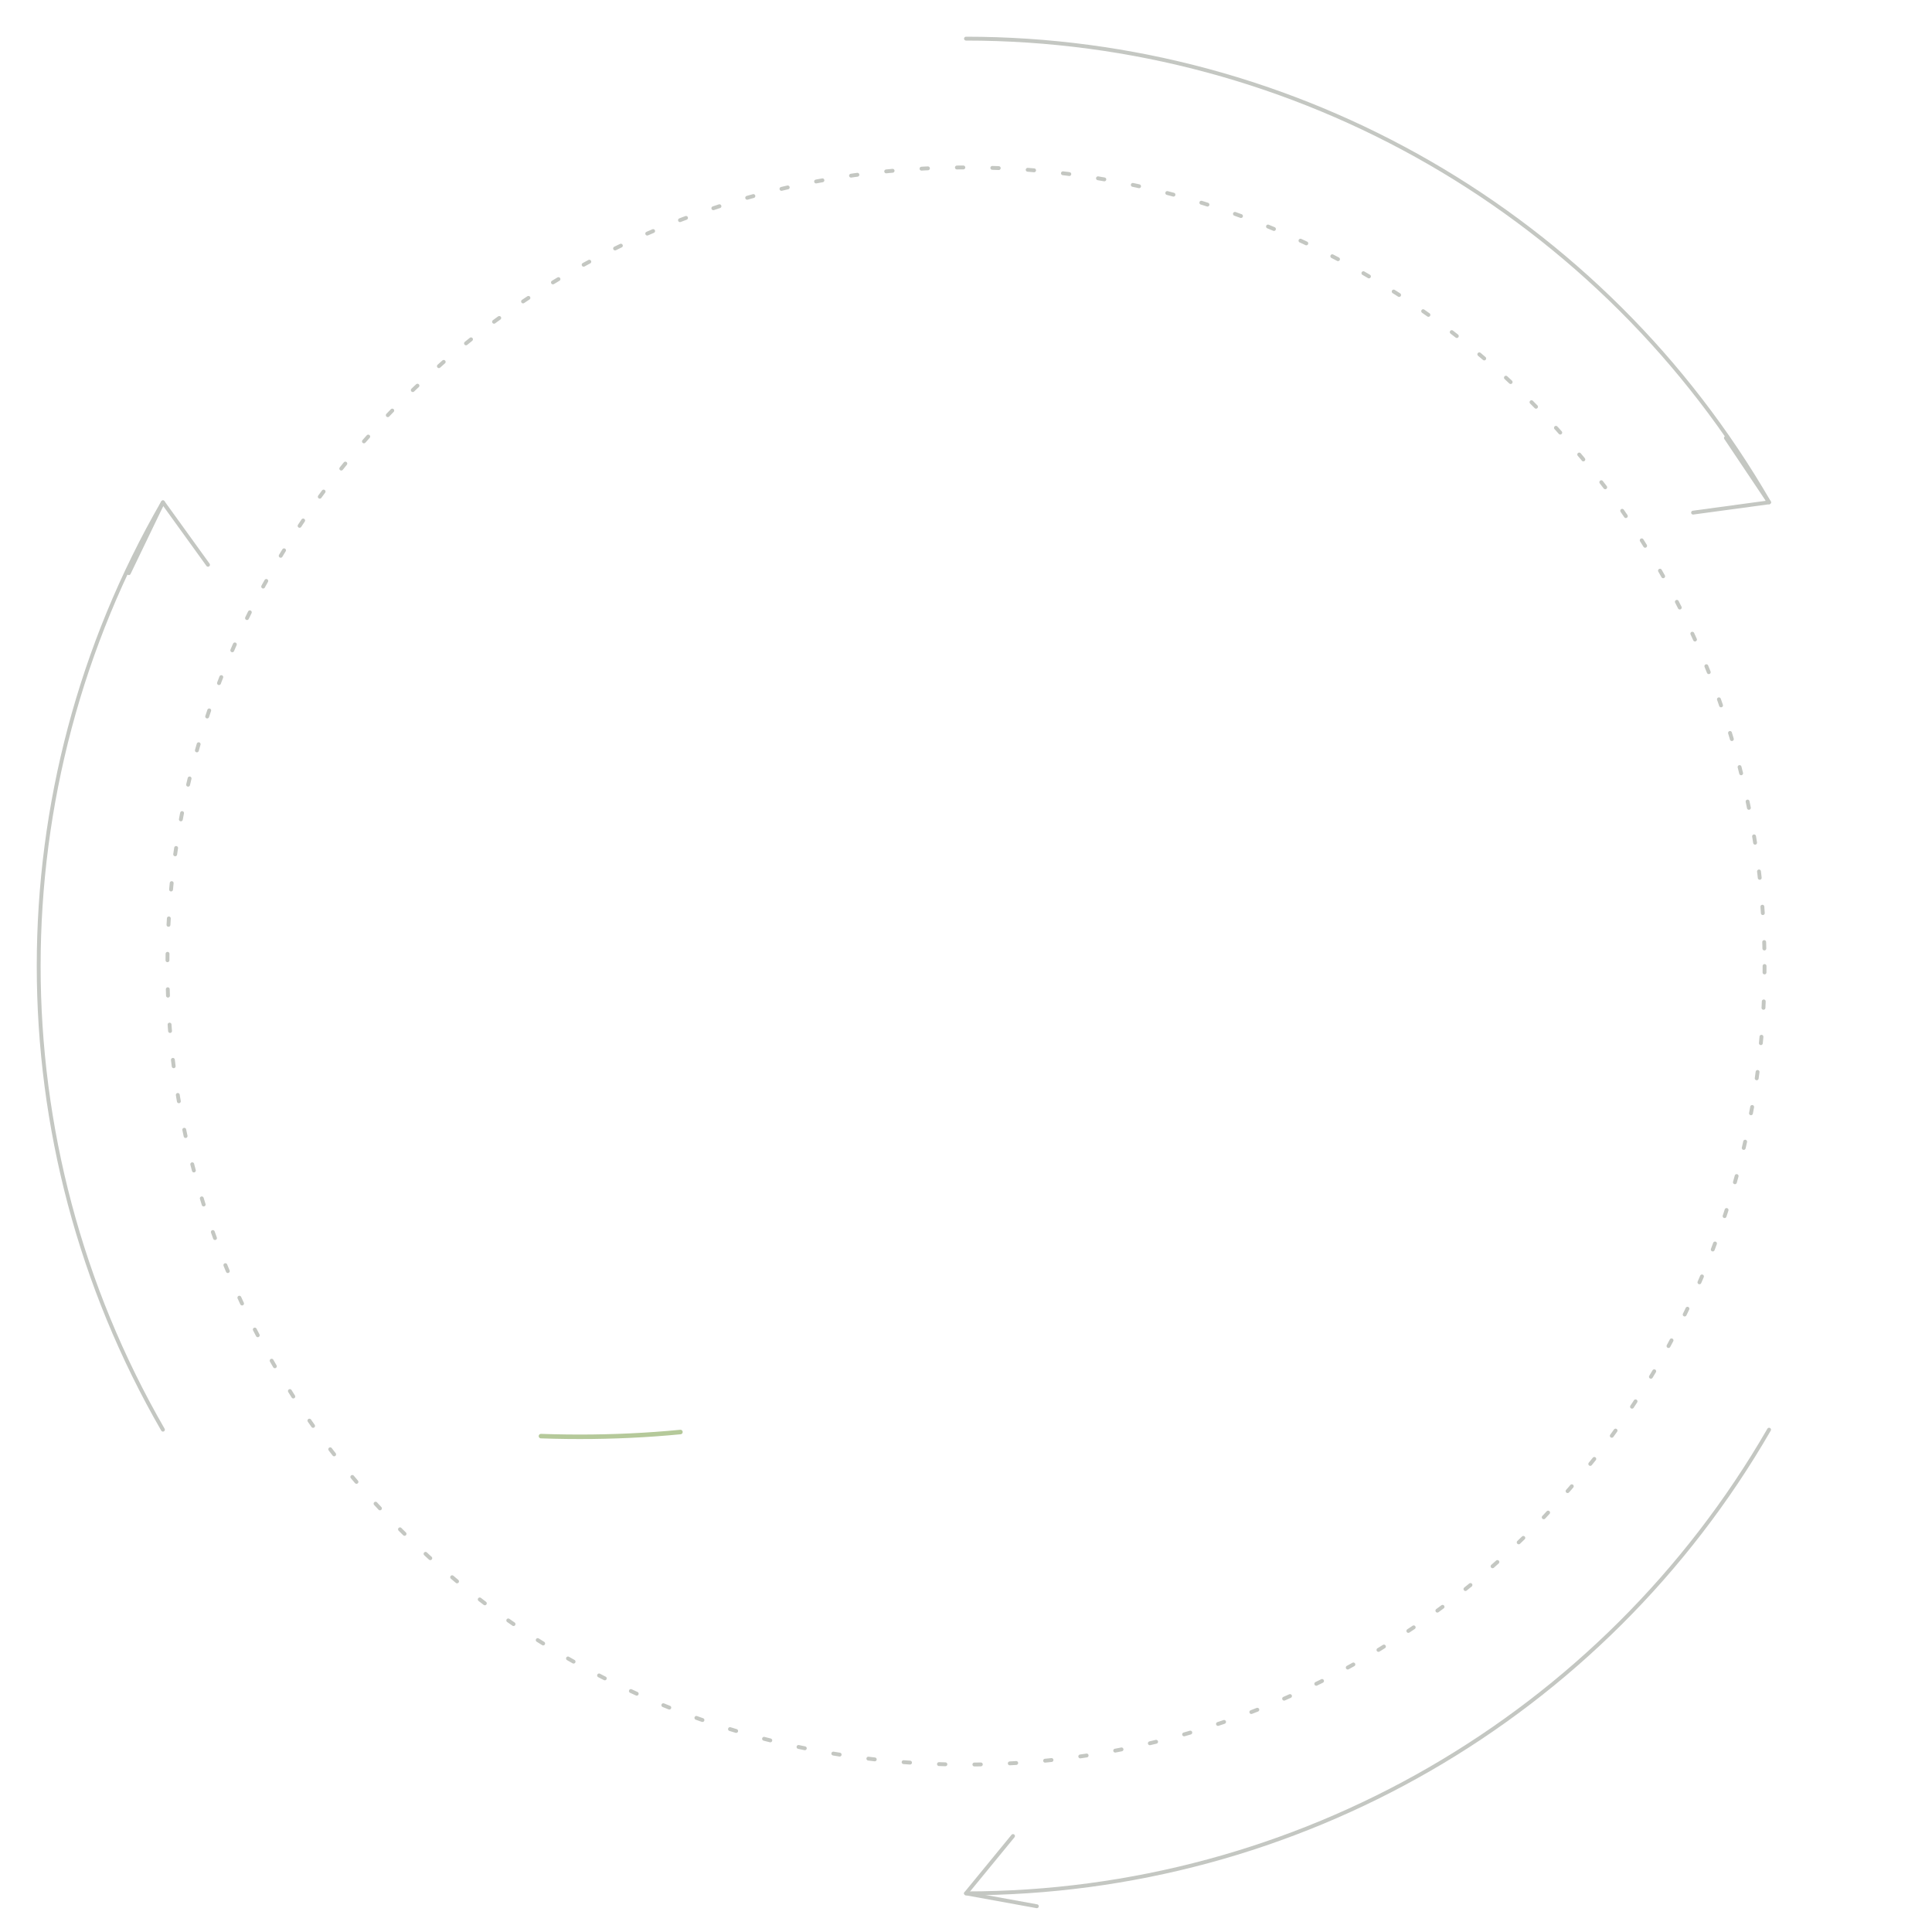
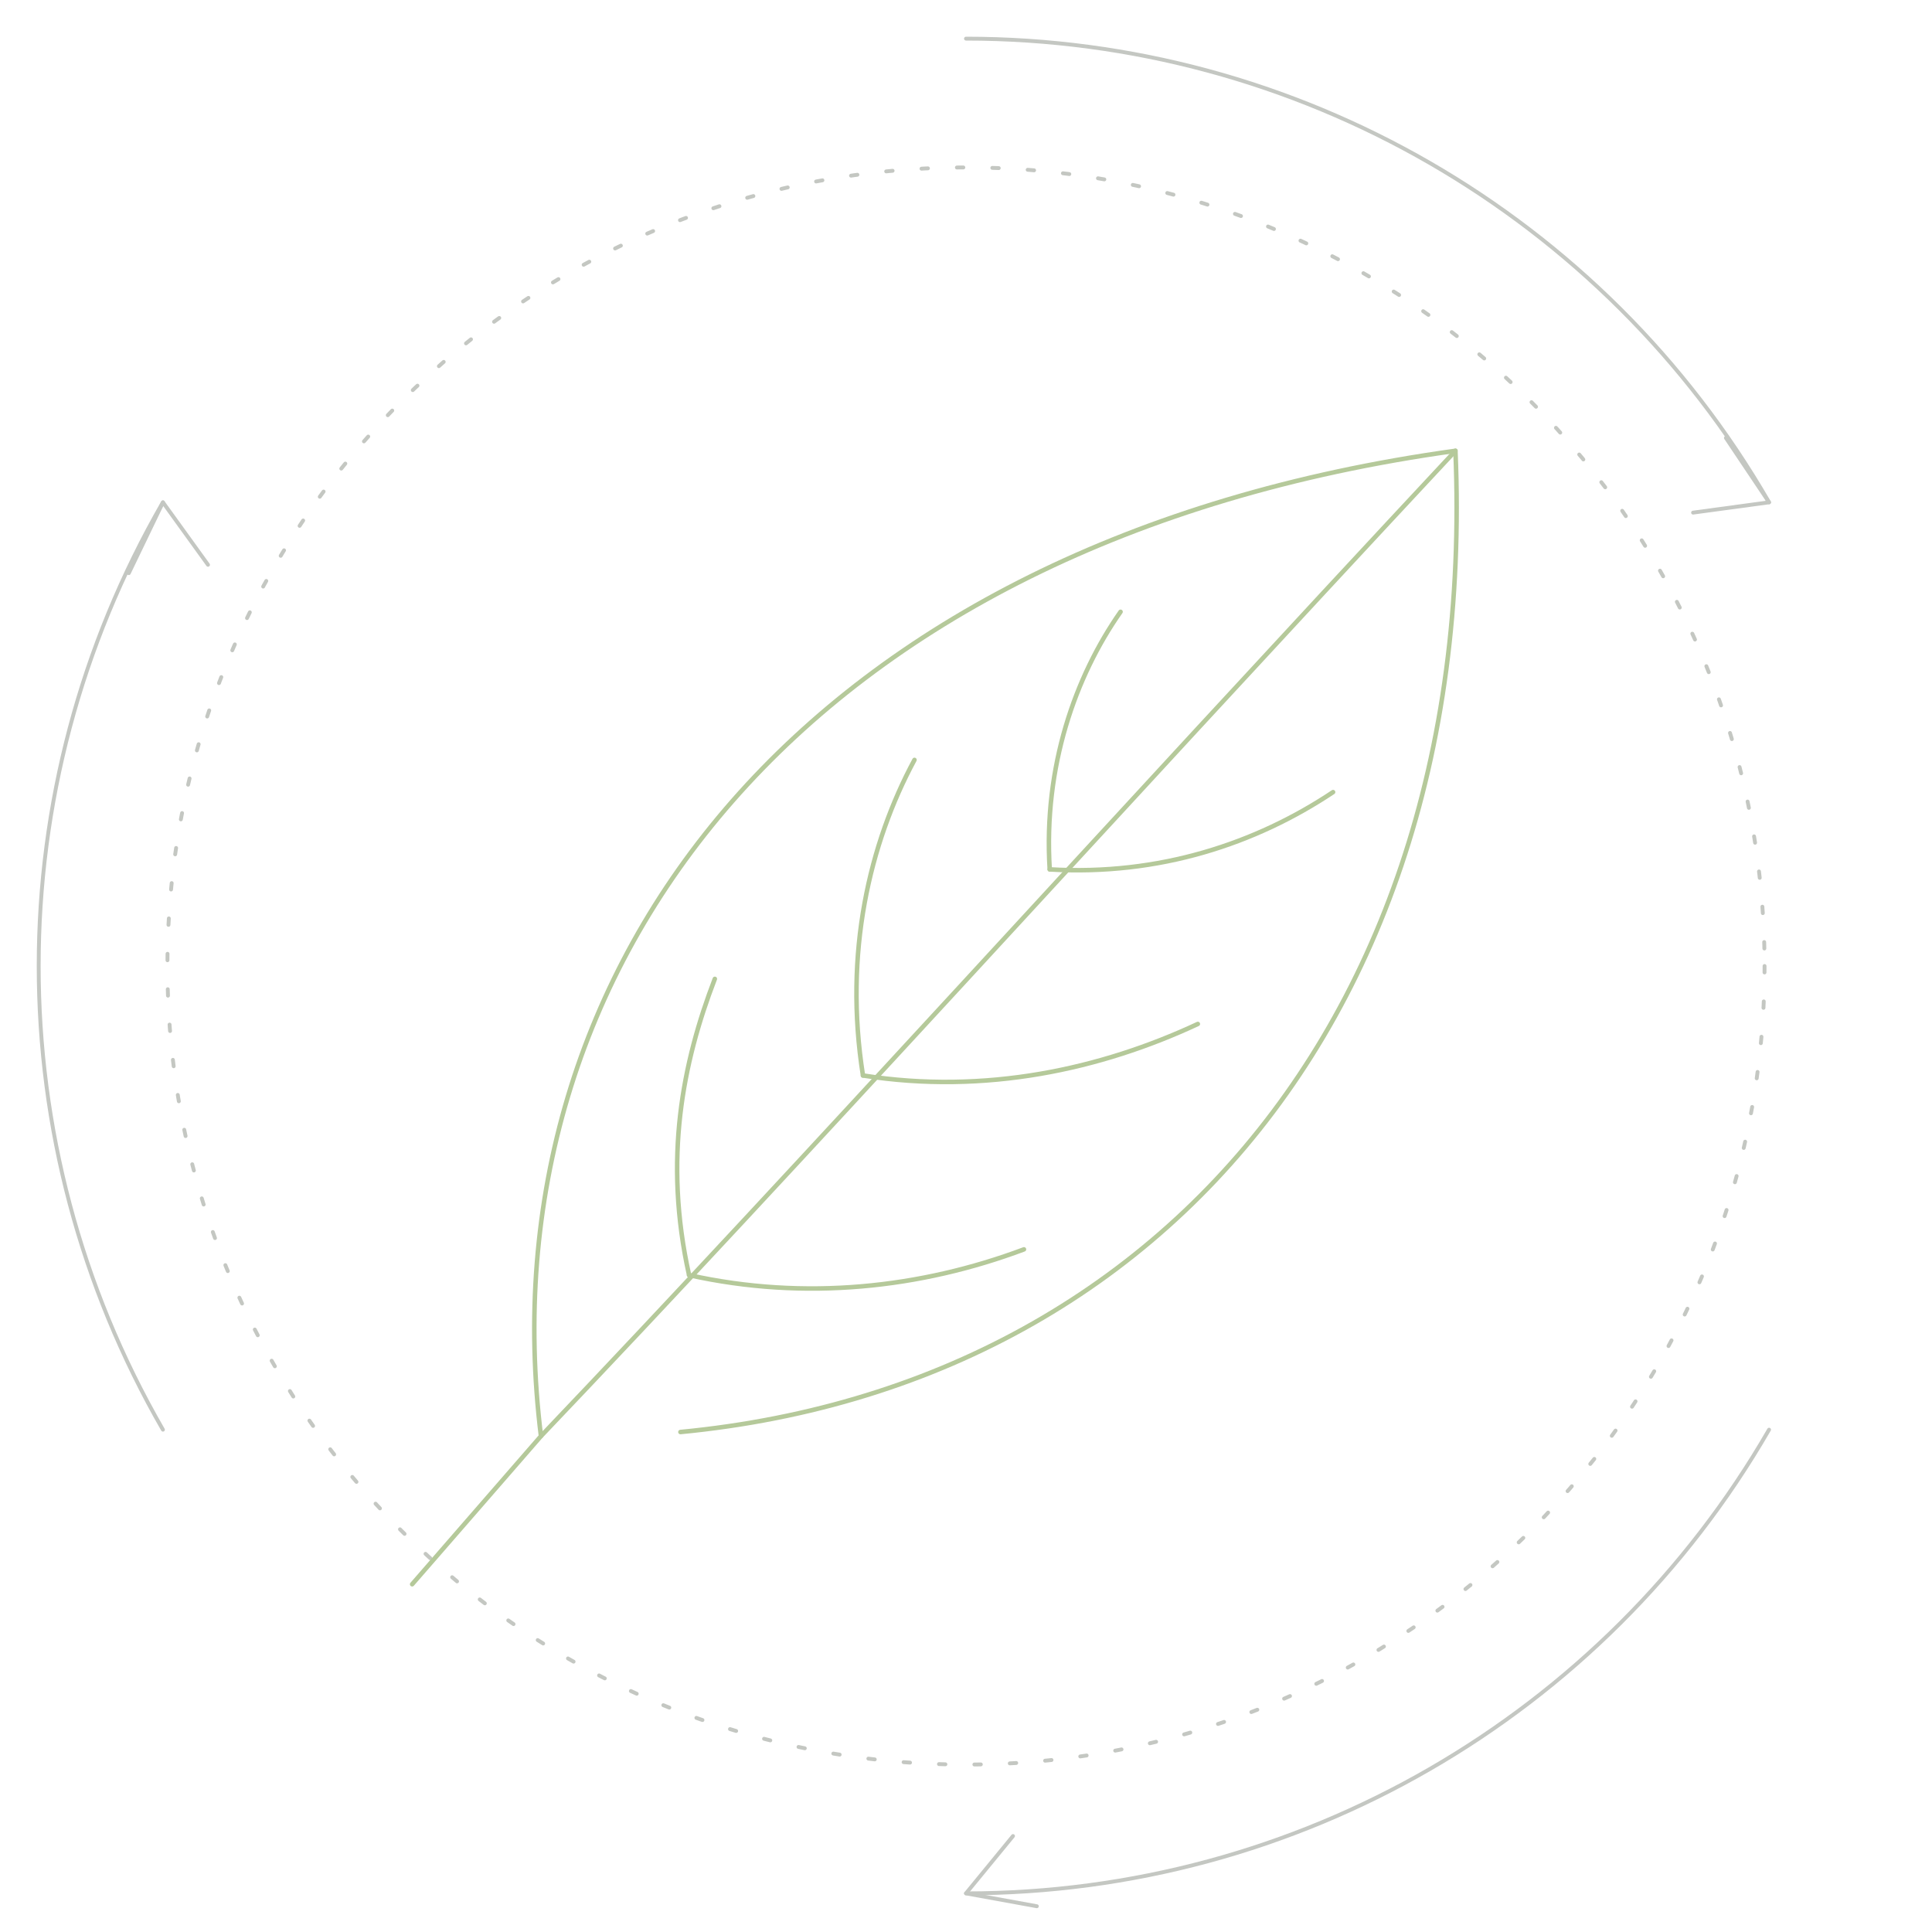
<svg xmlns="http://www.w3.org/2000/svg" viewBox="0 0 600 600" fill="none" stroke="#C4C7C2" stroke-width="1.2" stroke-linecap="round" stroke-linejoin="round">
  <style>
.ring{transform-origin:300px 300px;animation:spin 60s linear infinite}
.leaf{transform-origin:150px 470px;animation:sway 9s ease-in-out infinite}
.leaf path{stroke:#B5C99A;stroke-width:1.4}
.d{stroke-dasharray:900;stroke-dashoffset:900;animation:draw 14s ease-in-out infinite}
.d2{stroke-dasharray:160;stroke-dashoffset:160;animation:draw2 14s ease-in-out 1.2s infinite}
@keyframes spin{to{transform:rotate(360deg)}}
@keyframes sway{0%,100%{transform:rotate(-2.5deg)}50%{transform:rotate(2.5deg)}}
@keyframes draw{0%{stroke-dashoffset:900}35%,80%{stroke-dashoffset:0}100%{stroke-dashoffset:900}}
@keyframes draw2{0%{stroke-dashoffset:160}35%,80%{stroke-dashoffset:0}100%{stroke-dashoffset:160}}
- @media (prefers-reduced-motion:reduce){*{animation:none!important;stroke-dashoffset:0!important}}
+ *{animation:none!important;stroke-dashoffset:0!important}
</style>
  <g class="ring">
    <path d="M300 12 A288 288 0 0 1 549.4 156" />
    <path d="M549.4 444 A288 288 0 0 1 300 588" />
    <path d="M50.6 444 A288 288 0 0 1 50.6 156" />
    <path d="M536 136 l13.4 20 l-23.6 3.2" />
    <path d="M322 592 l-22 -4 l14.6 -17.8" />
    <path d="M40 178 l10.6 -22 l14 19.4" />
  </g>
  <circle cx="300" cy="300" r="248" stroke-dasharray="2 9" />
  <g class="leaf">
    <path class="d" d="M168 446 C150 300 250 168 452 140 C460 330 340 452 168 446 Z" />
    <path class="d" d="M128 492 L168 446 C250 360 340 260 452 140" />
    <path class="d2" d="M214 396 C206 360 212 330 222 304" />
    <path class="d2" d="M214 396 C250 404 286 400 318 388" />
    <path class="d2" d="M268 334 C262 296 270 262 284 236" />
    <path class="d2" d="M268 334 C306 340 342 332 372 318" />
    <path class="d2" d="M326 270 C324 238 334 210 348 190" />
    <path class="d2" d="M326 270 C360 272 390 262 414 246" />
  </g>
</svg>
